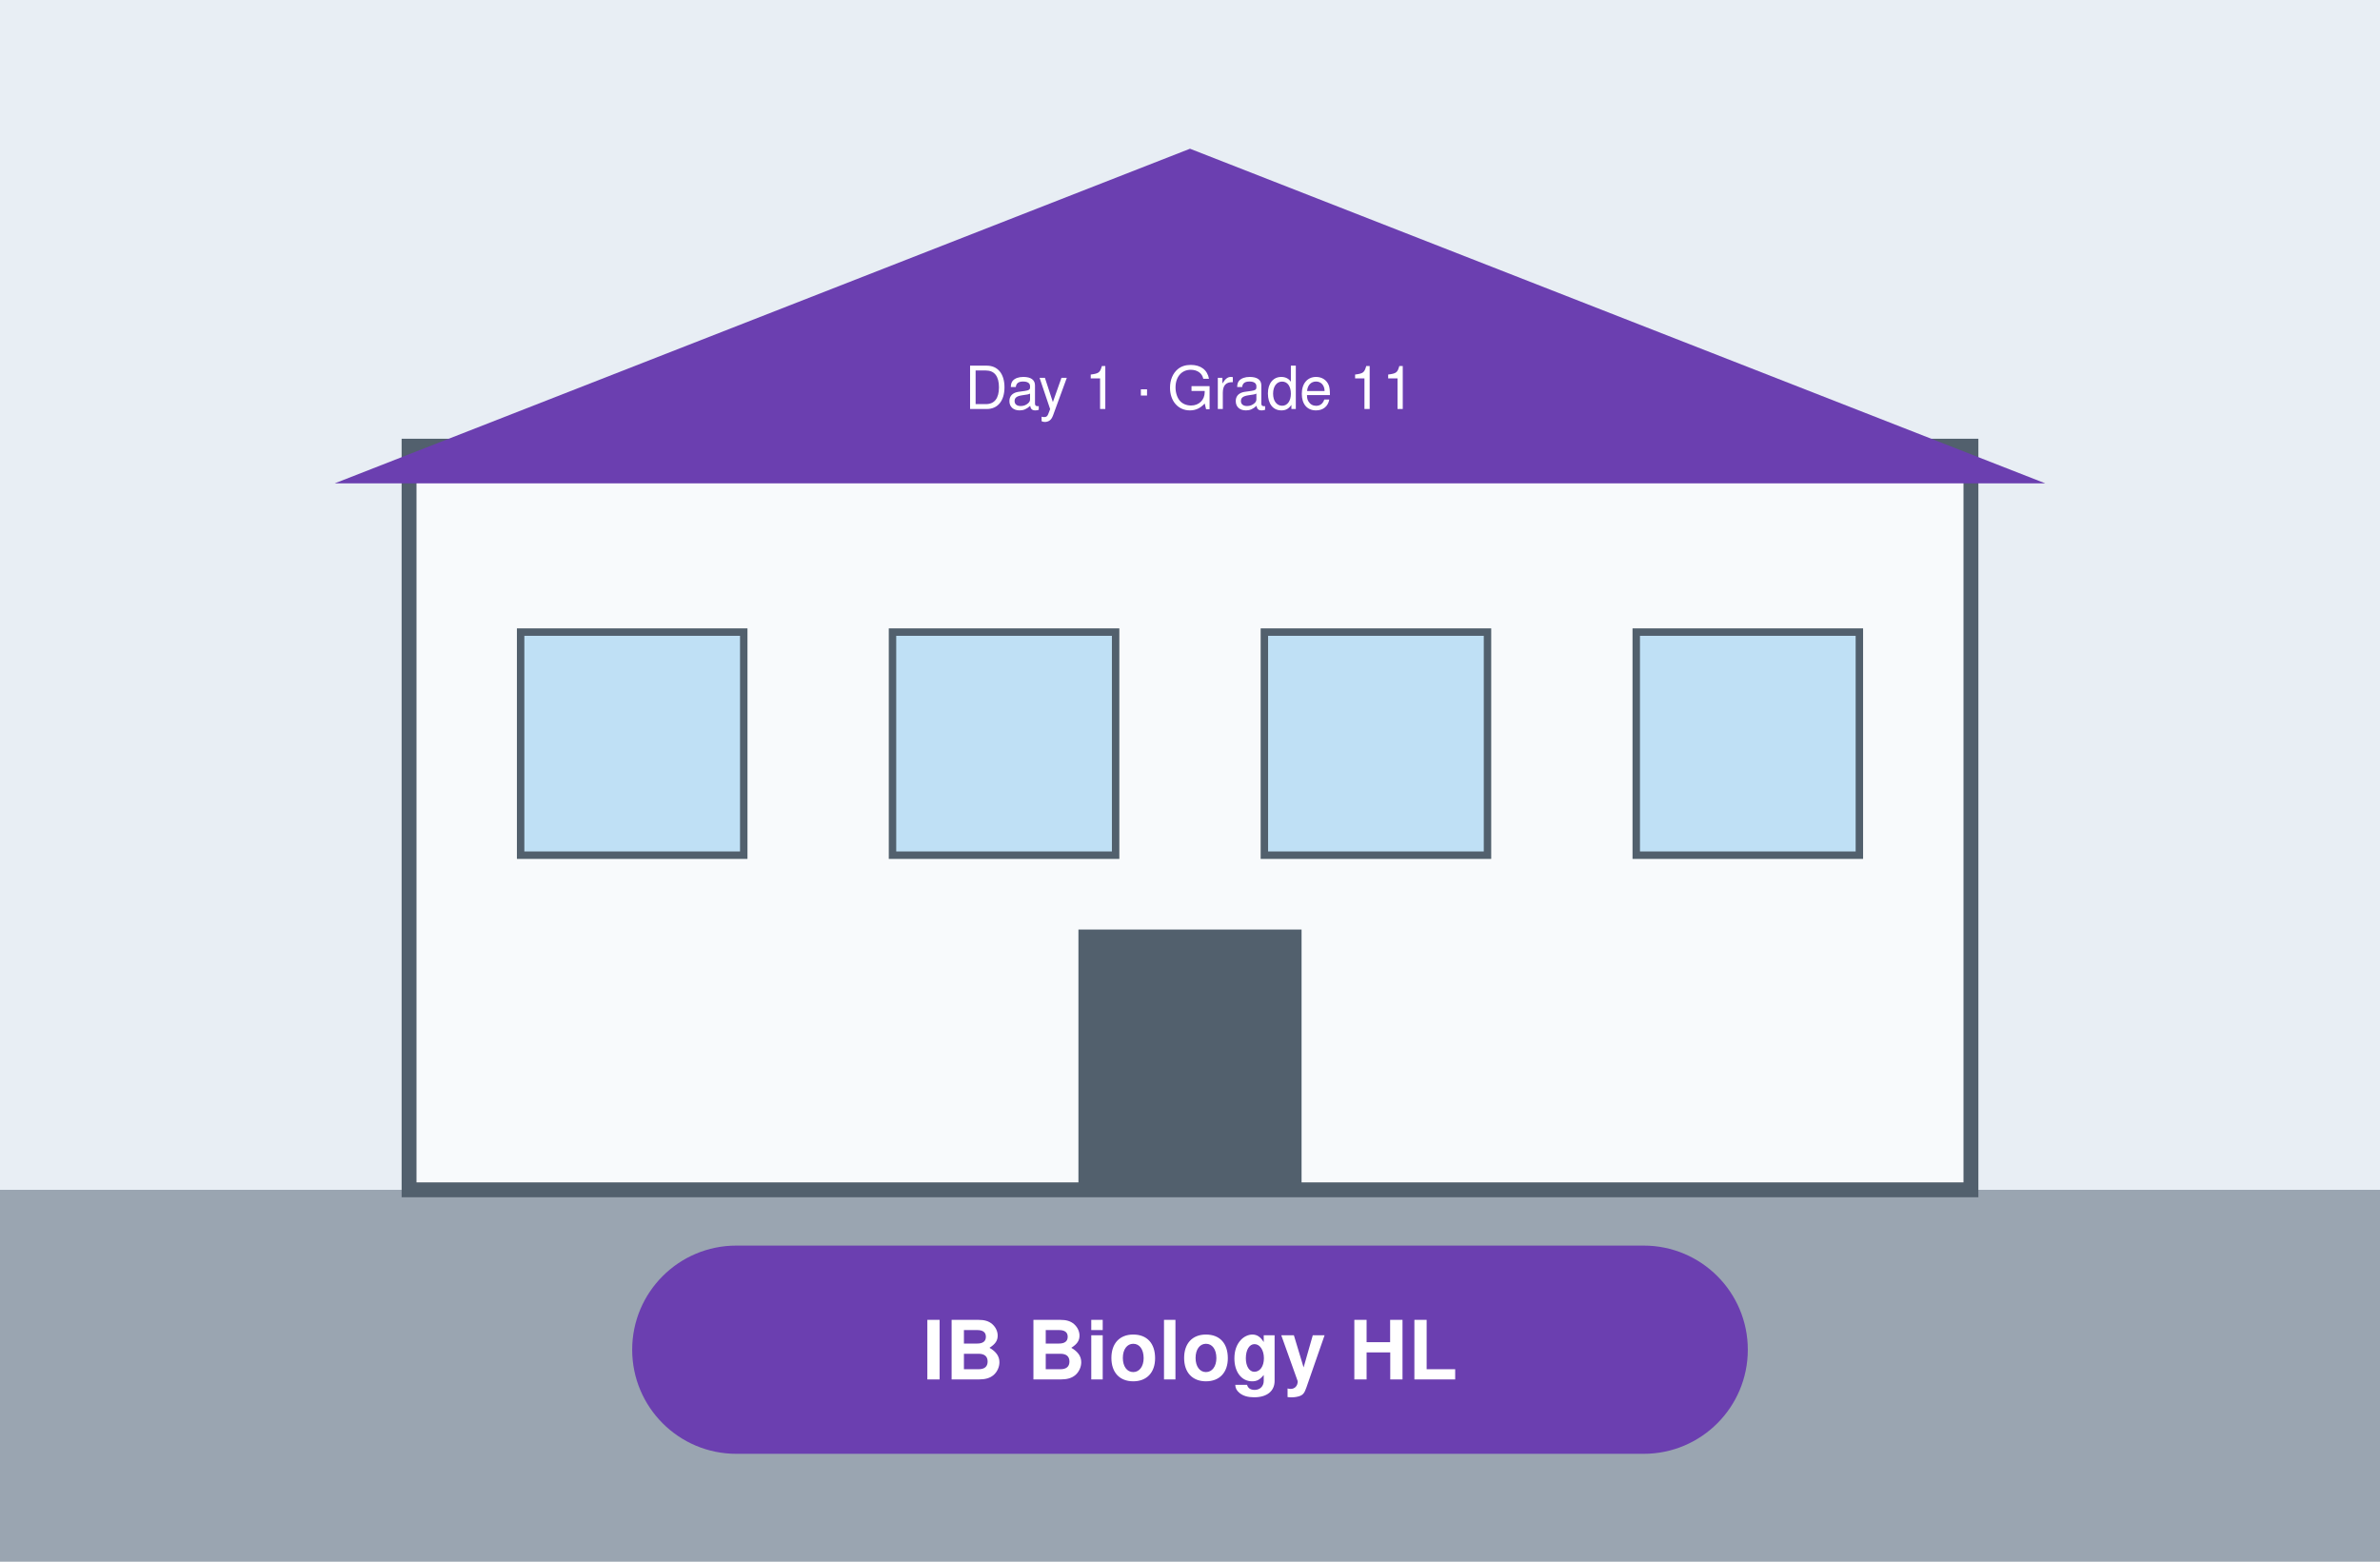
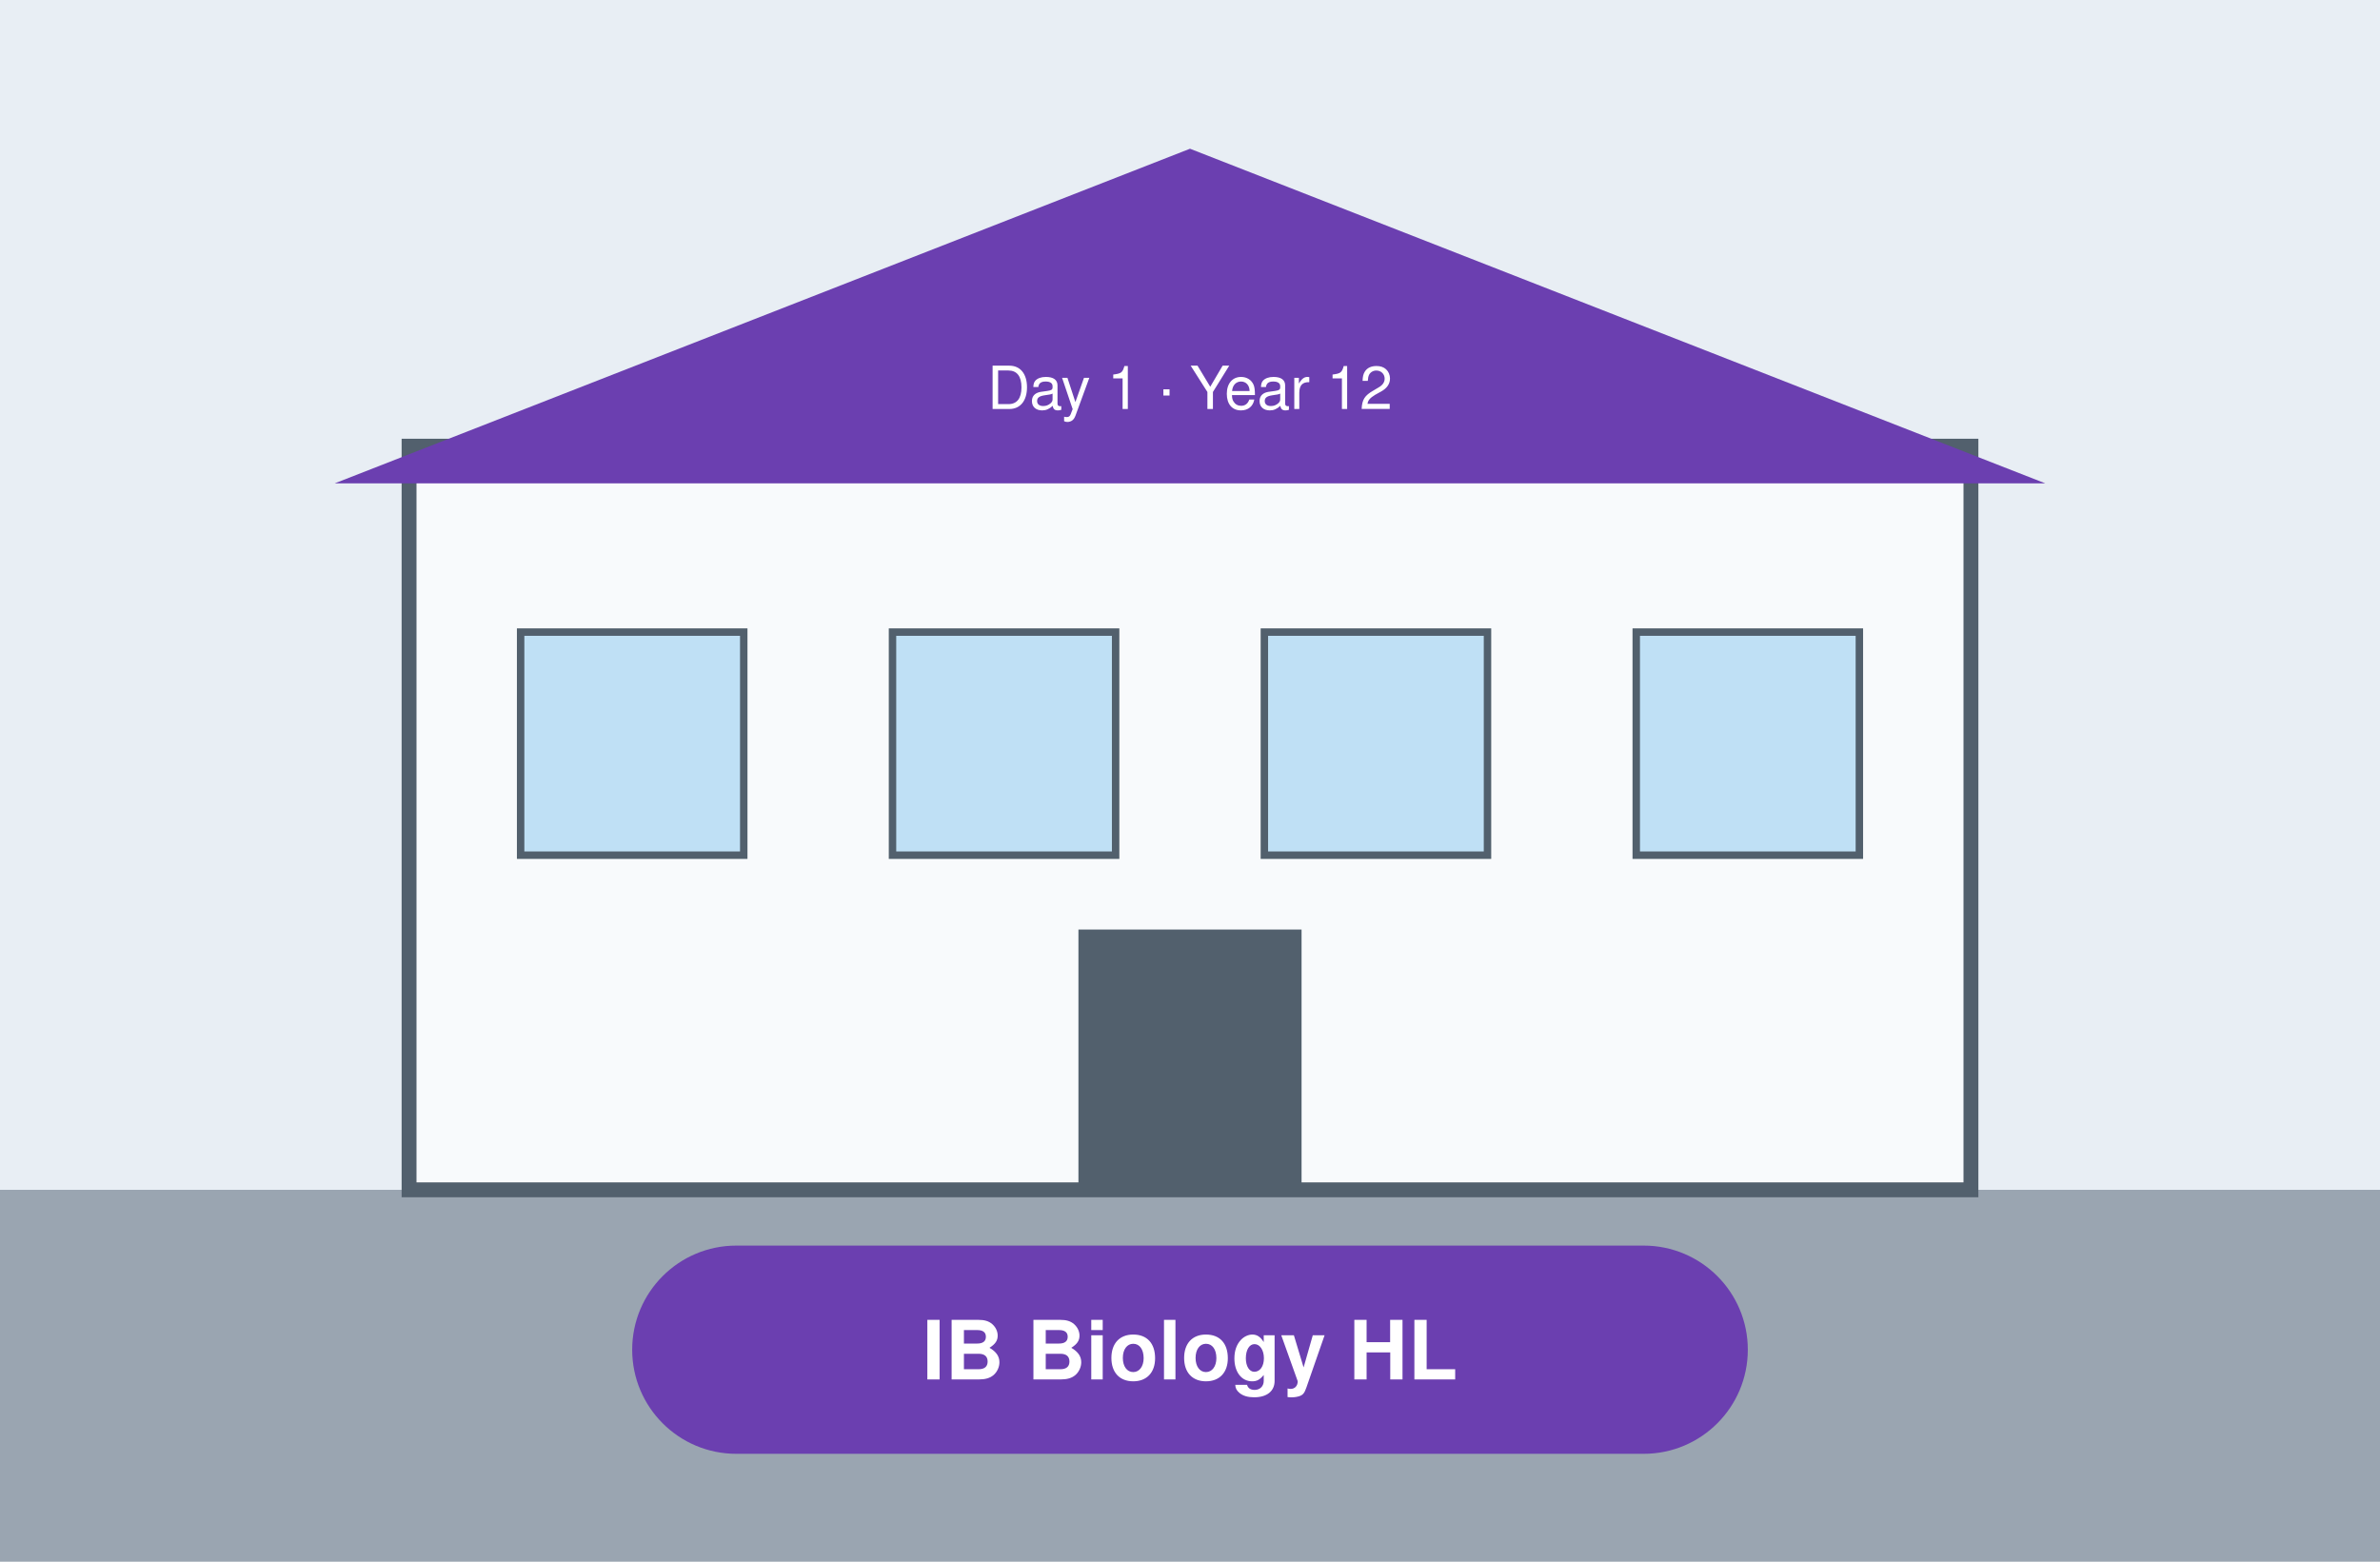
<svg xmlns="http://www.w3.org/2000/svg" viewBox="0 0 640 420" width="640" height="420">
  <rect width="640" height="420" fill="#e8eef4" />
  <rect y="320" width="640" height="100" fill="#9aa5b1" />
  <rect x="110" y="120" width="420" height="200" fill="#f8fafc" stroke="#52606d" stroke-width="4" />
  <path d="M90 130 L320 40 L550 130z" fill="#6B3FB0" />
  <rect x="140" y="170" width="60" height="60" fill="#bfe0f5" stroke="#52606d" stroke-width="2" />
  <rect x="240" y="170" width="60" height="60" fill="#bfe0f5" stroke="#52606d" stroke-width="2" />
  <rect x="340" y="170" width="60" height="60" fill="#bfe0f5" stroke="#52606d" stroke-width="2" />
  <rect x="440" y="170" width="60" height="60" fill="#bfe0f5" stroke="#52606d" stroke-width="2" />
  <rect x="290" y="250" width="60" height="70" fill="#52606d" />
  <rect x="170" y="335" width="300" height="56" rx="28" fill="#6B3FB0" />
  <text x="320" y="371" font-family="Helvetica,Arial" font-size="22" fill="#fff" text-anchor="middle" font-weight="700">IB Biology HL</text>
-   <text x="320" y="110" font-family="Helvetica,Arial" font-size="16" fill="#fff" text-anchor="middle">Day 1 · Grade 11</text>
+   <text x="320" y="110" font-family="Helvetica,Arial" font-size="16" fill="#fff" text-anchor="middle">Day 1 · Year 12</text>
</svg>
